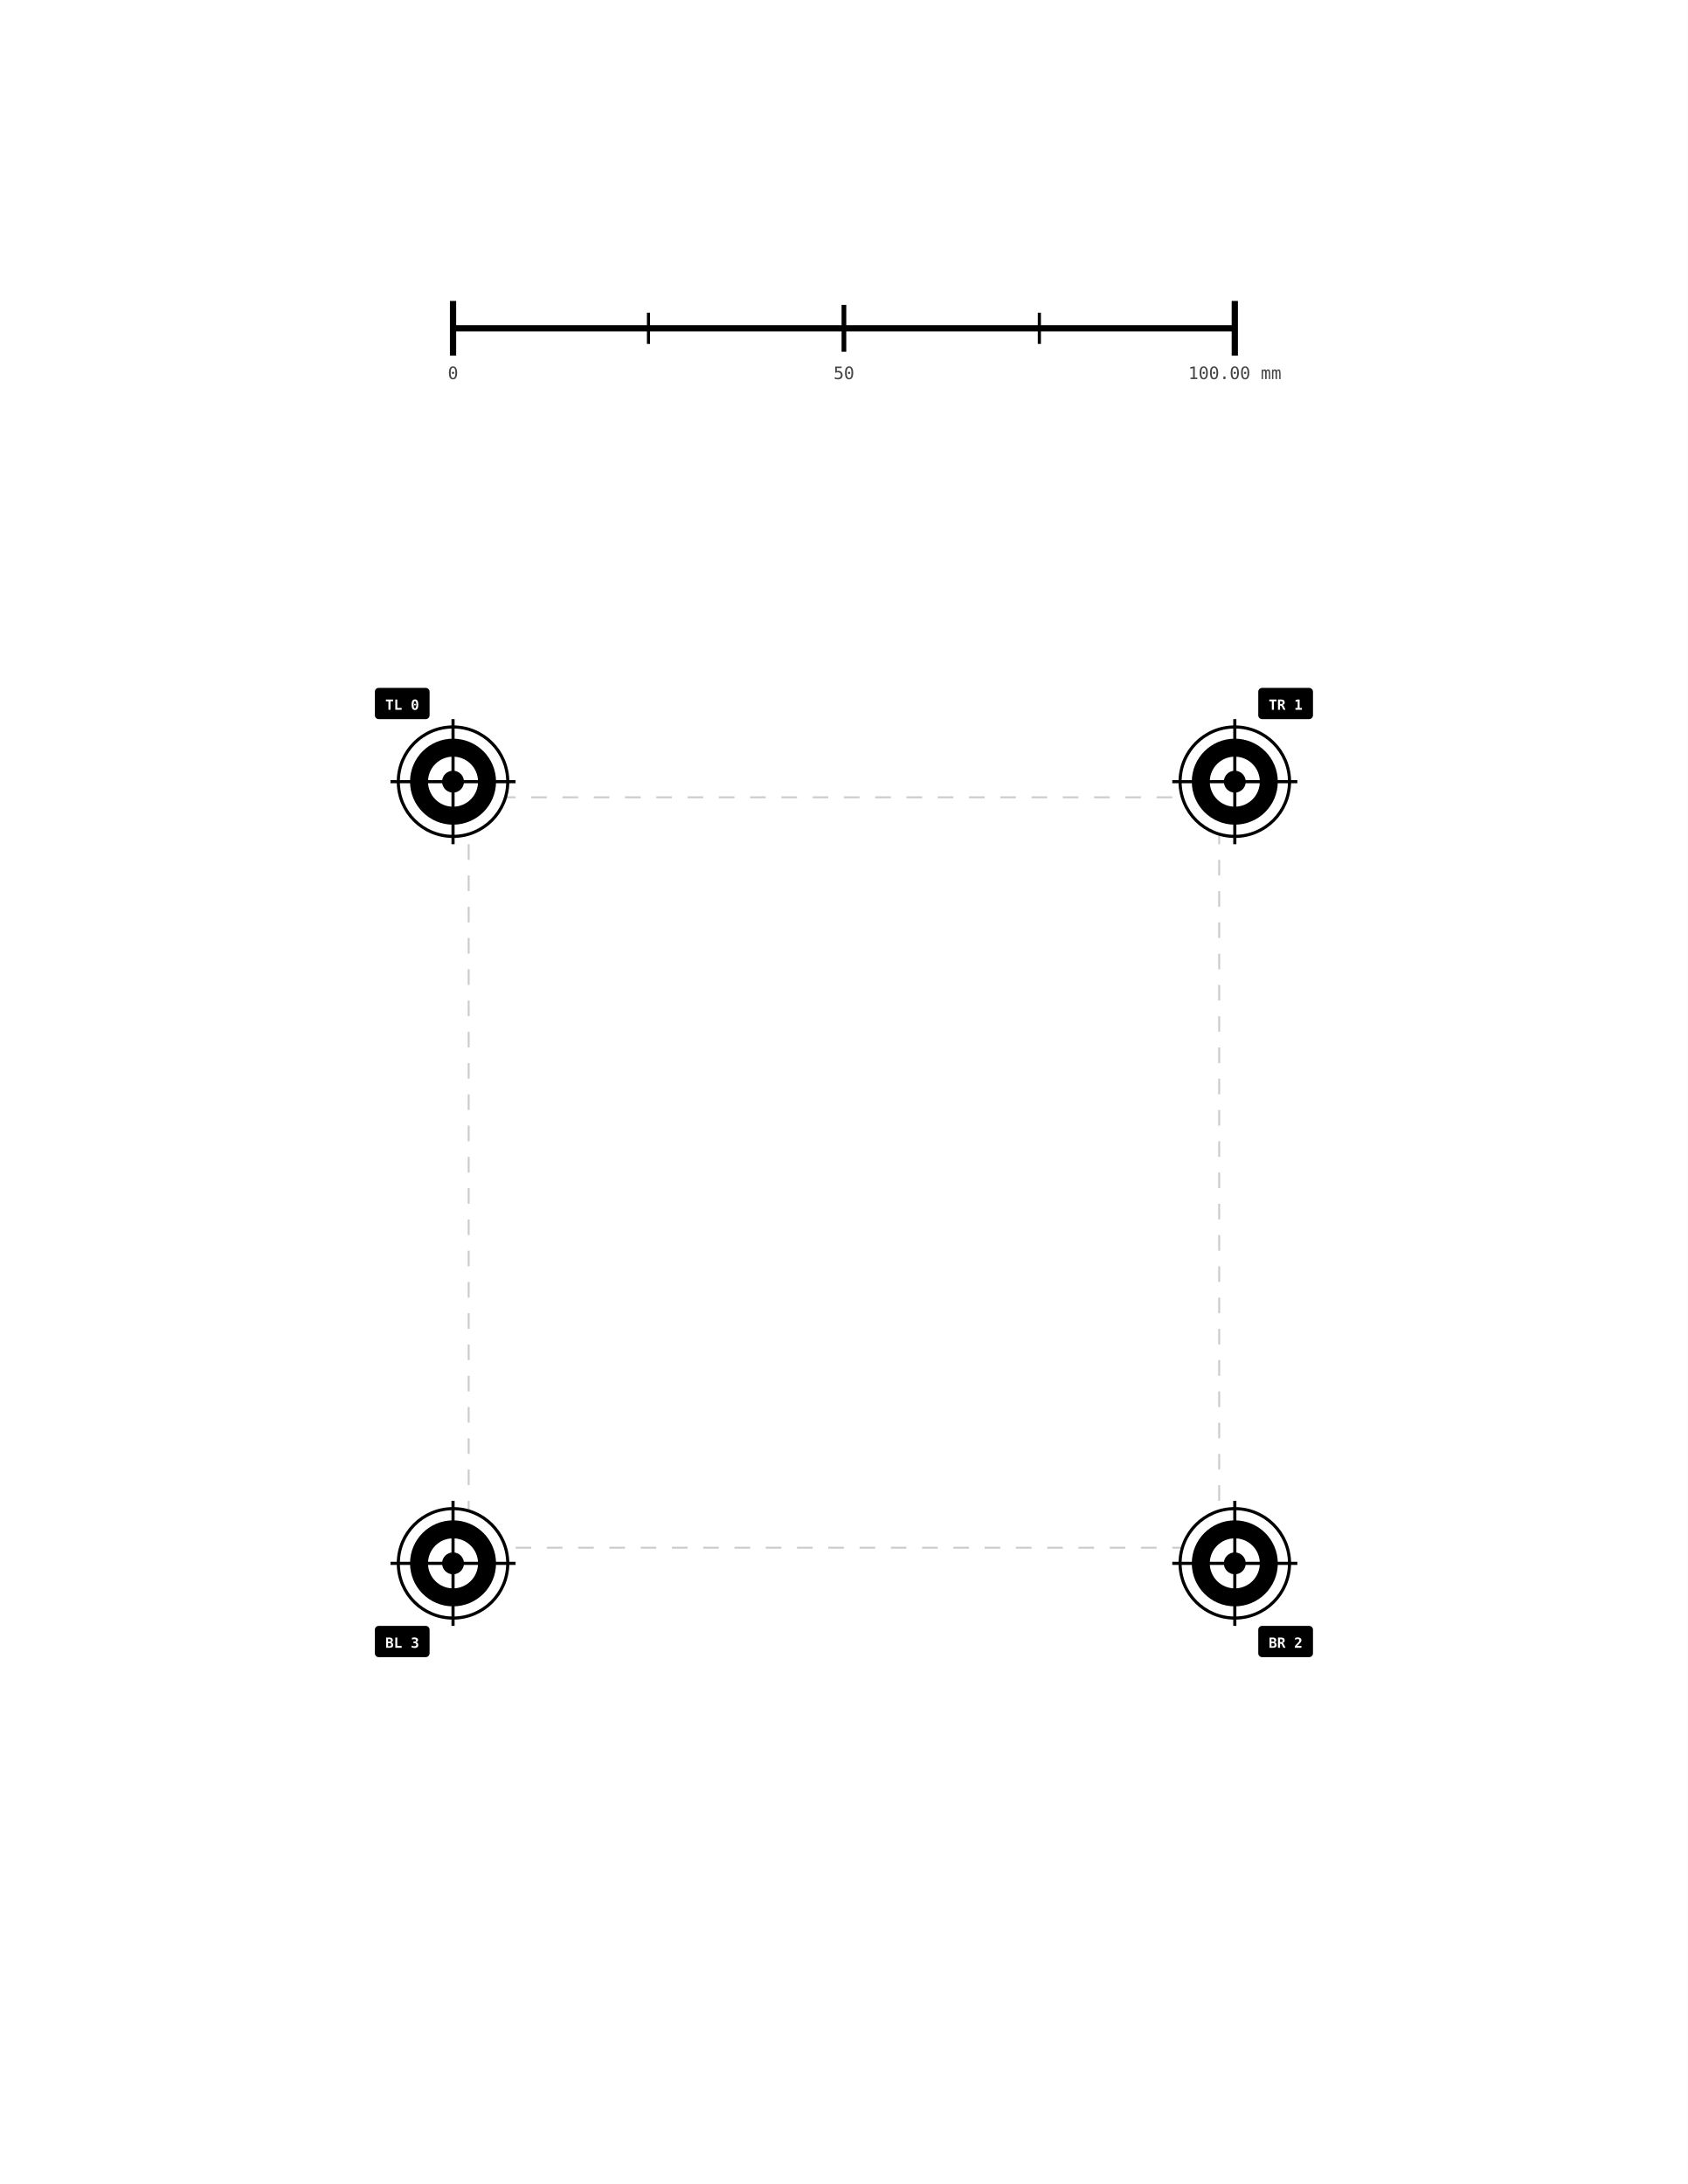
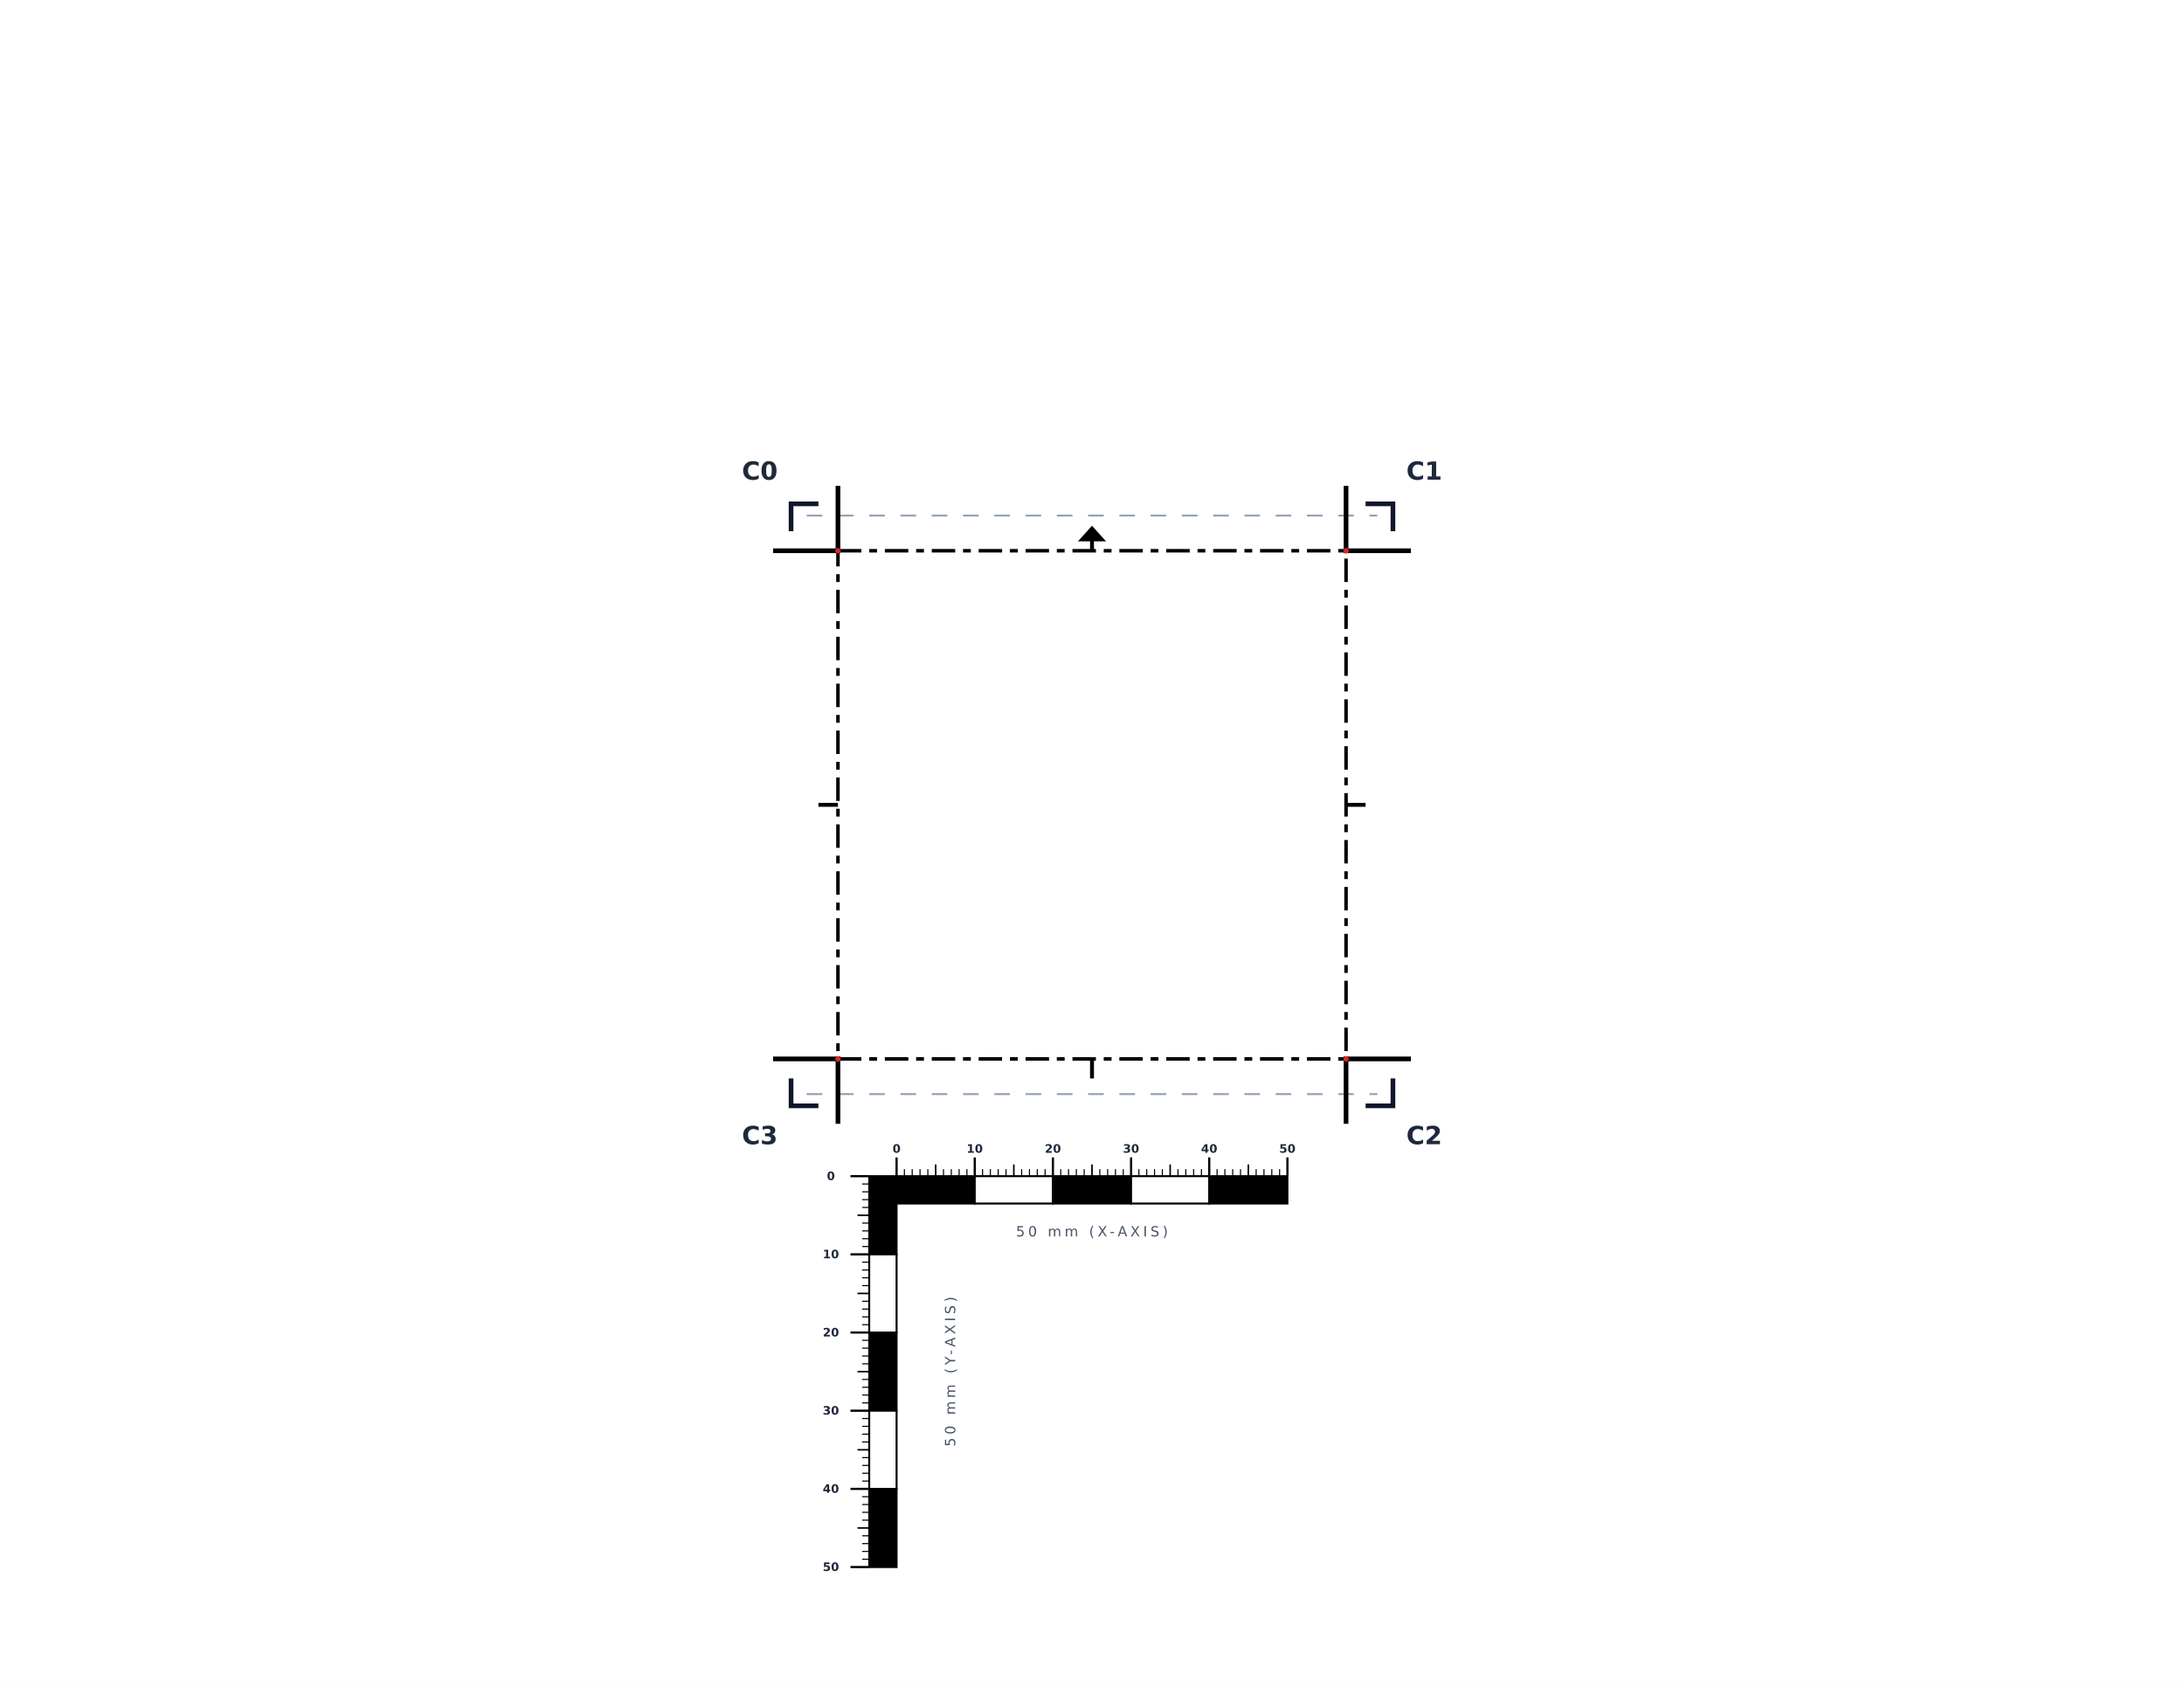
- <svg xmlns="http://www.w3.org/2000/svg" width="8.5in" height="11in" viewBox="0 0 215.9 279.4">
+ <svg xmlns="http://www.w3.org/2000/svg" viewBox="0 0 279.40 215.90" width="279.40mm" height="215.90mm">
  <defs>
    <style>
-       .sheet-bg { fill: #ffffff; }
-       /* Pure White Staging Box Guide */
-       .staging-arena { fill: #ffffff; stroke: #cccccc; stroke-width: 0.25; stroke-dasharray: 2 2; }
-       
-       /* High-Contrast Fiducials */
-       .fiducial-disc { fill: #000000; }
-       .fiducial-cross { stroke: #000000; stroke-width: 0.4; }
-       .txt-dim { font-family: ui-monospace, monospace; font-size: 2.2px; fill: #444444; }
-       .txt-badge { font-family: ui-monospace, monospace; font-size: 1.8px; font-weight: bold; fill: #ffffff; }
+       .dashed-edge { stroke: #000000; stroke-width: 0.45; stroke-dasharray: 3.0, 1.0, 1.0, 1.0; fill: none; }
+       .sagitta-tick { stroke: #000000; stroke-width: 0.50; fill: none; }
+       .frame-guide { stroke: #64748b; stroke-width: 0.35; fill: none; stroke-dasharray: 4.0, 2.0; }
+       .frame-bracket { stroke: #0f172a; stroke-width: 0.60; fill: none; }
+       .horizon-line { stroke: #94a3b8; stroke-width: 0.25; stroke-dasharray: 2.0, 2.0; fill: none; }
+       .lbl { font-family: "DejaVu Sans", "Helvetica Neue", Arial, monospace; font-size: 3.2px; fill: #1e293b; font-weight: bold; text-anchor: middle; dominant-baseline: middle; }
+       .guide-txt { font-family: "DejaVu Sans", "Helvetica Neue", Arial, monospace; font-size: 1.6px; fill: #64748b; text-anchor: middle; }
+       .ruler-txt { font-family: "DejaVu Sans", "Helvetica Neue", Arial, monospace; font-size: 1.8px; fill: #475569; text-anchor: middle; letter-spacing: 0.4px; }
+       .ruler-num { font-family: "DejaVu Sans", "Helvetica Neue", Arial, monospace; font-size: 1.5px; fill: #1e293b; text-anchor: middle; font-weight: 600; }
    </style>
  </defs>
-   <rect width="215.9" height="279.4" class="sheet-bg" />
-   <g id="caliper" transform="translate(107.95, 42)">
-     <g transform="translate(-50, 0)">
-       <line x1="0" y1="0" x2="100" y2="0" stroke="#000000" stroke-width="0.8" />
-       <line x1="0" y1="-3.5" x2="0" y2="3.5" stroke="#000000" stroke-width="0.8" />
-       <line x1="25" y1="-2" x2="25" y2="2" stroke="#000000" stroke-width="0.4" />
-       <line x1="50" y1="-3" x2="50" y2="3" stroke="#000000" stroke-width="0.6" />
-       <line x1="75" y1="-2" x2="75" y2="2" stroke="#000000" stroke-width="0.4" />
-       <line x1="100" y1="-3.5" x2="100" y2="3.5" stroke="#000000" stroke-width="0.8" />
-       <text x="0" y="6.5" text-anchor="middle" class="txt-dim">0</text>
-       <text x="50" y="6.5" text-anchor="middle" class="txt-dim">50</text>
-       <text x="100" y="6.5" text-anchor="middle" class="txt-dim">100.00 mm</text>
-     </g>
-   </g>
-   <g id="optical-stage">
-     <rect x="59.95" y="102" width="96" height="96" class="staging-arena" />
-     <g id="fiducial-0" transform="translate(57.95, 100)">
-       <circle cx="0" cy="0" r="7.0" fill="#ffffff" stroke="#000000" stroke-width="0.4" />
-       <circle cx="0" cy="0" r="5.5" class="fiducial-disc" />
-       <circle cx="0" cy="0" r="3.2" fill="#ffffff" />
-       <circle cx="0" cy="0" r="1.4" class="fiducial-disc" />
-       <line x1="-8" y1="0" x2="8" y2="0" class="fiducial-cross" />
-       <line x1="0" y1="-8" x2="0" y2="8" class="fiducial-cross" />
-       <rect x="-10" y="-12" width="7" height="4" fill="#000000" rx="0.5" />
-       <text x="-6.5" y="-9.2" text-anchor="middle" class="txt-badge">TL 0</text>
-     </g>
-     <g id="fiducial-1" transform="translate(157.95, 100)">
-       <circle cx="0" cy="0" r="7.0" fill="#ffffff" stroke="#000000" stroke-width="0.4" />
-       <circle cx="0" cy="0" r="5.5" class="fiducial-disc" />
-       <circle cx="0" cy="0" r="3.2" fill="#ffffff" />
-       <circle cx="0" cy="0" r="1.4" class="fiducial-disc" />
-       <line x1="-8" y1="0" x2="8" y2="0" class="fiducial-cross" />
-       <line x1="0" y1="-8" x2="0" y2="8" class="fiducial-cross" />
-       <rect x="3" y="-12" width="7" height="4" fill="#000000" rx="0.5" />
-       <text x="6.5" y="-9.2" text-anchor="middle" class="txt-badge">TR 1</text>
-     </g>
-     <g id="fiducial-2" transform="translate(157.95, 200)">
-       <circle cx="0" cy="0" r="7.0" fill="#ffffff" stroke="#000000" stroke-width="0.4" />
-       <circle cx="0" cy="0" r="5.5" class="fiducial-disc" />
-       <circle cx="0" cy="0" r="3.2" fill="#ffffff" />
-       <circle cx="0" cy="0" r="1.4" class="fiducial-disc" />
-       <line x1="-8" y1="0" x2="8" y2="0" class="fiducial-cross" />
-       <line x1="0" y1="-8" x2="0" y2="8" class="fiducial-cross" />
-       <rect x="3" y="8" width="7" height="4" fill="#000000" rx="0.5" />
-       <text x="6.5" y="10.8" text-anchor="middle" class="txt-badge">BR 2</text>
-     </g>
-     <g id="fiducial-3" transform="translate(57.95, 200)">
-       <circle cx="0" cy="0" r="7.0" fill="#ffffff" stroke="#000000" stroke-width="0.4" />
-       <circle cx="0" cy="0" r="5.5" class="fiducial-disc" />
-       <circle cx="0" cy="0" r="3.2" fill="#ffffff" />
-       <circle cx="0" cy="0" r="1.4" class="fiducial-disc" />
-       <line x1="-8" y1="0" x2="8" y2="0" class="fiducial-cross" />
-       <line x1="0" y1="-8" x2="0" y2="8" class="fiducial-cross" />
-       <rect x="-10" y="8" width="7" height="4" fill="#000000" rx="0.5" />
-       <text x="-6.5" y="10.8" text-anchor="middle" class="txt-badge">BL 3</text>
-     </g>
-   </g>
+   <rect x="0" y="0" width="279.40" height="215.90" fill="#ffffff" />
+   <path d="M 101.20 67.95 L 101.20 64.45 L 104.70 64.45" class="frame-bracket" />
+   <path d="M 174.70 64.45 L 178.20 64.45 L 178.20 67.95" class="frame-bracket" />
+   <path d="M 178.20 137.95 L 178.20 141.45 L 174.70 141.45" class="frame-bracket" />
+   <path d="M 104.70 141.45 L 101.20 141.45 L 101.20 137.95" class="frame-bracket" />
+   <line x1="103.20" y1="65.95" x2="176.20" y2="65.95" class="horizon-line" />
+   <line x1="103.20" y1="139.95" x2="176.20" y2="139.95" class="horizon-line" />
+   <path d="M 139.7 67.25 L 137.90 69.25 L 141.50 69.25 Z" fill="#000000" />
+   <rect x="107.20" y="70.45" width="65.00" height="65.00" class="dashed-edge" />
+   <line x1="139.70" y1="70.45" x2="139.70" y2="67.95" class="sagitta-tick" />
+   <line x1="139.70" y1="135.45" x2="139.70" y2="137.95" class="sagitta-tick" />
+   <line x1="107.20" y1="102.95" x2="104.70" y2="102.95" class="sagitta-tick" />
+   <line x1="172.20" y1="102.95" x2="174.70" y2="102.95" class="sagitta-tick" />
+   <line x1="107.20" y1="70.45" x2="99.20" y2="70.45" stroke="#000000" stroke-width="0.60" stroke-linecap="square" />
+   <line x1="107.20" y1="70.45" x2="107.20" y2="62.45" stroke="#000000" stroke-width="0.60" stroke-linecap="square" />
+   <circle cx="107.20" cy="70.45" r="0.35" fill="#dc2626" />
+   <text x="97.20" y="60.45" class="lbl">C0</text>
+   <line x1="172.20" y1="70.45" x2="180.20" y2="70.45" stroke="#000000" stroke-width="0.60" stroke-linecap="square" />
+   <line x1="172.20" y1="70.45" x2="172.20" y2="62.45" stroke="#000000" stroke-width="0.60" stroke-linecap="square" />
+   <circle cx="172.20" cy="70.45" r="0.35" fill="#dc2626" />
+   <text x="182.20" y="60.45" class="lbl">C1</text>
+   <line x1="172.20" y1="135.45" x2="180.20" y2="135.45" stroke="#000000" stroke-width="0.60" stroke-linecap="square" />
+   <line x1="172.20" y1="135.45" x2="172.20" y2="143.45" stroke="#000000" stroke-width="0.60" stroke-linecap="square" />
+   <circle cx="172.20" cy="135.45" r="0.35" fill="#dc2626" />
+   <text x="182.20" y="145.45" class="lbl">C2</text>
+   <line x1="107.20" y1="135.45" x2="99.20" y2="135.45" stroke="#000000" stroke-width="0.60" stroke-linecap="square" />
+   <line x1="107.20" y1="135.45" x2="107.20" y2="143.45" stroke="#000000" stroke-width="0.60" stroke-linecap="square" />
+   <circle cx="107.20" cy="135.45" r="0.35" fill="#dc2626" />
+   <text x="97.20" y="145.45" class="lbl">C3</text>
+   <rect x="114.70" y="150.45" width="10.00" height="3.50" fill="#000000" stroke="#000000" stroke-width="0.25" />
+   <rect x="124.70" y="150.45" width="10.00" height="3.50" fill="#ffffff" stroke="#000000" stroke-width="0.25" />
+   <rect x="134.70" y="150.45" width="10.00" height="3.50" fill="#000000" stroke="#000000" stroke-width="0.25" />
+   <rect x="144.70" y="150.45" width="10.00" height="3.50" fill="#ffffff" stroke="#000000" stroke-width="0.25" />
+   <rect x="154.70" y="150.45" width="10.00" height="3.50" fill="#000000" stroke="#000000" stroke-width="0.25" />
+   <text x="114.70" y="147.45" class="ruler-num">0</text>
+   <line x1="114.70" y1="150.45" x2="114.70" y2="148.05" stroke="#000000" stroke-width="0.28" />
+   <line x1="115.70" y1="150.45" x2="115.70" y2="149.55" stroke="#000000" stroke-width="0.14" />
+   <line x1="116.70" y1="150.45" x2="116.70" y2="149.55" stroke="#000000" stroke-width="0.14" />
+   <line x1="117.70" y1="150.45" x2="117.70" y2="149.55" stroke="#000000" stroke-width="0.14" />
+   <line x1="118.70" y1="150.45" x2="118.70" y2="149.55" stroke="#000000" stroke-width="0.14" />
+   <line x1="119.70" y1="150.45" x2="119.70" y2="148.95" stroke="#000000" stroke-width="0.20" />
+   <line x1="120.70" y1="150.45" x2="120.70" y2="149.55" stroke="#000000" stroke-width="0.14" />
+   <line x1="121.70" y1="150.45" x2="121.70" y2="149.55" stroke="#000000" stroke-width="0.14" />
+   <line x1="122.70" y1="150.45" x2="122.70" y2="149.55" stroke="#000000" stroke-width="0.14" />
+   <line x1="123.70" y1="150.45" x2="123.70" y2="149.55" stroke="#000000" stroke-width="0.14" />
+   <text x="124.70" y="147.45" class="ruler-num">10</text>
+   <line x1="124.70" y1="150.45" x2="124.70" y2="148.05" stroke="#000000" stroke-width="0.28" />
+   <line x1="125.70" y1="150.45" x2="125.70" y2="149.55" stroke="#000000" stroke-width="0.14" />
+   <line x1="126.70" y1="150.45" x2="126.70" y2="149.55" stroke="#000000" stroke-width="0.14" />
+   <line x1="127.70" y1="150.45" x2="127.70" y2="149.55" stroke="#000000" stroke-width="0.14" />
+   <line x1="128.70" y1="150.45" x2="128.70" y2="149.55" stroke="#000000" stroke-width="0.14" />
+   <line x1="129.70" y1="150.45" x2="129.70" y2="148.95" stroke="#000000" stroke-width="0.20" />
+   <line x1="130.70" y1="150.45" x2="130.70" y2="149.55" stroke="#000000" stroke-width="0.14" />
+   <line x1="131.70" y1="150.45" x2="131.70" y2="149.55" stroke="#000000" stroke-width="0.14" />
+   <line x1="132.70" y1="150.45" x2="132.70" y2="149.55" stroke="#000000" stroke-width="0.14" />
+   <line x1="133.70" y1="150.45" x2="133.70" y2="149.55" stroke="#000000" stroke-width="0.14" />
+   <text x="134.70" y="147.45" class="ruler-num">20</text>
+   <line x1="134.70" y1="150.45" x2="134.70" y2="148.05" stroke="#000000" stroke-width="0.28" />
+   <line x1="135.70" y1="150.45" x2="135.70" y2="149.55" stroke="#000000" stroke-width="0.14" />
+   <line x1="136.70" y1="150.45" x2="136.70" y2="149.55" stroke="#000000" stroke-width="0.14" />
+   <line x1="137.70" y1="150.45" x2="137.70" y2="149.55" stroke="#000000" stroke-width="0.14" />
+   <line x1="138.70" y1="150.45" x2="138.70" y2="149.55" stroke="#000000" stroke-width="0.14" />
+   <line x1="139.70" y1="150.45" x2="139.70" y2="148.95" stroke="#000000" stroke-width="0.20" />
+   <line x1="140.70" y1="150.45" x2="140.70" y2="149.55" stroke="#000000" stroke-width="0.14" />
+   <line x1="141.70" y1="150.45" x2="141.70" y2="149.55" stroke="#000000" stroke-width="0.14" />
+   <line x1="142.70" y1="150.45" x2="142.70" y2="149.55" stroke="#000000" stroke-width="0.14" />
+   <line x1="143.70" y1="150.45" x2="143.70" y2="149.55" stroke="#000000" stroke-width="0.14" />
+   <text x="144.70" y="147.45" class="ruler-num">30</text>
+   <line x1="144.70" y1="150.45" x2="144.70" y2="148.05" stroke="#000000" stroke-width="0.28" />
+   <line x1="145.70" y1="150.45" x2="145.70" y2="149.55" stroke="#000000" stroke-width="0.14" />
+   <line x1="146.70" y1="150.45" x2="146.70" y2="149.55" stroke="#000000" stroke-width="0.14" />
+   <line x1="147.70" y1="150.45" x2="147.70" y2="149.55" stroke="#000000" stroke-width="0.14" />
+   <line x1="148.70" y1="150.45" x2="148.70" y2="149.55" stroke="#000000" stroke-width="0.14" />
+   <line x1="149.70" y1="150.45" x2="149.70" y2="148.95" stroke="#000000" stroke-width="0.20" />
+   <line x1="150.70" y1="150.45" x2="150.70" y2="149.55" stroke="#000000" stroke-width="0.14" />
+   <line x1="151.70" y1="150.45" x2="151.70" y2="149.55" stroke="#000000" stroke-width="0.14" />
+   <line x1="152.70" y1="150.45" x2="152.70" y2="149.55" stroke="#000000" stroke-width="0.14" />
+   <line x1="153.70" y1="150.45" x2="153.70" y2="149.55" stroke="#000000" stroke-width="0.14" />
+   <text x="154.70" y="147.45" class="ruler-num">40</text>
+   <line x1="154.70" y1="150.45" x2="154.70" y2="148.05" stroke="#000000" stroke-width="0.28" />
+   <line x1="155.70" y1="150.45" x2="155.70" y2="149.55" stroke="#000000" stroke-width="0.14" />
+   <line x1="156.70" y1="150.45" x2="156.70" y2="149.55" stroke="#000000" stroke-width="0.14" />
+   <line x1="157.70" y1="150.45" x2="157.70" y2="149.55" stroke="#000000" stroke-width="0.14" />
+   <line x1="158.70" y1="150.45" x2="158.70" y2="149.55" stroke="#000000" stroke-width="0.14" />
+   <line x1="159.70" y1="150.45" x2="159.70" y2="148.95" stroke="#000000" stroke-width="0.20" />
+   <line x1="160.70" y1="150.45" x2="160.70" y2="149.55" stroke="#000000" stroke-width="0.14" />
+   <line x1="161.70" y1="150.45" x2="161.70" y2="149.55" stroke="#000000" stroke-width="0.14" />
+   <line x1="162.70" y1="150.45" x2="162.70" y2="149.55" stroke="#000000" stroke-width="0.14" />
+   <line x1="163.70" y1="150.45" x2="163.70" y2="149.55" stroke="#000000" stroke-width="0.14" />
+   <text x="164.70" y="147.45" class="ruler-num">50</text>
+   <line x1="164.70" y1="150.45" x2="164.70" y2="148.05" stroke="#000000" stroke-width="0.28" />
+   <rect x="111.20" y="150.45" width="3.50" height="10.00" fill="#000000" stroke="#000000" stroke-width="0.25" />
+   <rect x="111.20" y="160.45" width="3.50" height="10.00" fill="#ffffff" stroke="#000000" stroke-width="0.25" />
+   <rect x="111.20" y="170.45" width="3.50" height="10.00" fill="#000000" stroke="#000000" stroke-width="0.25" />
+   <rect x="111.20" y="180.45" width="3.50" height="10.00" fill="#ffffff" stroke="#000000" stroke-width="0.25" />
+   <rect x="111.20" y="190.45" width="3.50" height="10.00" fill="#000000" stroke="#000000" stroke-width="0.25" />
+   <text x="106.30" y="150.95" class="ruler-num">0</text>
+   <line x1="111.20" y1="150.45" x2="108.80" y2="150.45" stroke="#000000" stroke-width="0.28" />
+   <line x1="111.20" y1="151.45" x2="110.30" y2="151.45" stroke="#000000" stroke-width="0.14" />
+   <line x1="111.20" y1="152.45" x2="110.30" y2="152.45" stroke="#000000" stroke-width="0.14" />
+   <line x1="111.20" y1="153.45" x2="110.30" y2="153.45" stroke="#000000" stroke-width="0.14" />
+   <line x1="111.20" y1="154.45" x2="110.30" y2="154.45" stroke="#000000" stroke-width="0.14" />
+   <line x1="111.20" y1="155.45" x2="109.70" y2="155.45" stroke="#000000" stroke-width="0.20" />
+   <line x1="111.20" y1="156.45" x2="110.30" y2="156.45" stroke="#000000" stroke-width="0.14" />
+   <line x1="111.20" y1="157.45" x2="110.30" y2="157.45" stroke="#000000" stroke-width="0.14" />
+   <line x1="111.20" y1="158.45" x2="110.30" y2="158.45" stroke="#000000" stroke-width="0.14" />
+   <line x1="111.20" y1="159.45" x2="110.30" y2="159.45" stroke="#000000" stroke-width="0.14" />
+   <text x="106.30" y="160.95" class="ruler-num">10</text>
+   <line x1="111.20" y1="160.45" x2="108.80" y2="160.45" stroke="#000000" stroke-width="0.28" />
+   <line x1="111.20" y1="161.45" x2="110.30" y2="161.45" stroke="#000000" stroke-width="0.14" />
+   <line x1="111.20" y1="162.45" x2="110.30" y2="162.45" stroke="#000000" stroke-width="0.14" />
+   <line x1="111.20" y1="163.45" x2="110.30" y2="163.45" stroke="#000000" stroke-width="0.14" />
+   <line x1="111.20" y1="164.45" x2="110.30" y2="164.45" stroke="#000000" stroke-width="0.14" />
+   <line x1="111.20" y1="165.45" x2="109.70" y2="165.45" stroke="#000000" stroke-width="0.20" />
+   <line x1="111.20" y1="166.45" x2="110.30" y2="166.45" stroke="#000000" stroke-width="0.14" />
+   <line x1="111.20" y1="167.45" x2="110.30" y2="167.45" stroke="#000000" stroke-width="0.14" />
+   <line x1="111.20" y1="168.45" x2="110.30" y2="168.45" stroke="#000000" stroke-width="0.14" />
+   <line x1="111.20" y1="169.45" x2="110.30" y2="169.45" stroke="#000000" stroke-width="0.14" />
+   <text x="106.30" y="170.95" class="ruler-num">20</text>
+   <line x1="111.20" y1="170.45" x2="108.80" y2="170.45" stroke="#000000" stroke-width="0.28" />
+   <line x1="111.20" y1="171.45" x2="110.30" y2="171.45" stroke="#000000" stroke-width="0.14" />
+   <line x1="111.20" y1="172.45" x2="110.30" y2="172.45" stroke="#000000" stroke-width="0.14" />
+   <line x1="111.20" y1="173.45" x2="110.30" y2="173.45" stroke="#000000" stroke-width="0.14" />
+   <line x1="111.20" y1="174.45" x2="110.30" y2="174.45" stroke="#000000" stroke-width="0.14" />
+   <line x1="111.20" y1="175.45" x2="109.70" y2="175.45" stroke="#000000" stroke-width="0.20" />
+   <line x1="111.20" y1="176.45" x2="110.30" y2="176.45" stroke="#000000" stroke-width="0.14" />
+   <line x1="111.20" y1="177.45" x2="110.30" y2="177.45" stroke="#000000" stroke-width="0.14" />
+   <line x1="111.20" y1="178.45" x2="110.30" y2="178.45" stroke="#000000" stroke-width="0.14" />
+   <line x1="111.20" y1="179.45" x2="110.30" y2="179.45" stroke="#000000" stroke-width="0.14" />
+   <text x="106.30" y="180.95" class="ruler-num">30</text>
+   <line x1="111.20" y1="180.45" x2="108.80" y2="180.45" stroke="#000000" stroke-width="0.28" />
+   <line x1="111.20" y1="181.45" x2="110.30" y2="181.45" stroke="#000000" stroke-width="0.14" />
+   <line x1="111.20" y1="182.45" x2="110.30" y2="182.45" stroke="#000000" stroke-width="0.14" />
+   <line x1="111.20" y1="183.45" x2="110.30" y2="183.45" stroke="#000000" stroke-width="0.14" />
+   <line x1="111.20" y1="184.45" x2="110.30" y2="184.45" stroke="#000000" stroke-width="0.14" />
+   <line x1="111.20" y1="185.45" x2="109.70" y2="185.45" stroke="#000000" stroke-width="0.20" />
+   <line x1="111.20" y1="186.45" x2="110.30" y2="186.45" stroke="#000000" stroke-width="0.14" />
+   <line x1="111.20" y1="187.45" x2="110.30" y2="187.45" stroke="#000000" stroke-width="0.14" />
+   <line x1="111.20" y1="188.45" x2="110.30" y2="188.45" stroke="#000000" stroke-width="0.14" />
+   <line x1="111.20" y1="189.45" x2="110.30" y2="189.45" stroke="#000000" stroke-width="0.14" />
+   <text x="106.30" y="190.95" class="ruler-num">40</text>
+   <line x1="111.20" y1="190.45" x2="108.80" y2="190.45" stroke="#000000" stroke-width="0.28" />
+   <line x1="111.20" y1="191.45" x2="110.30" y2="191.45" stroke="#000000" stroke-width="0.14" />
+   <line x1="111.20" y1="192.45" x2="110.30" y2="192.45" stroke="#000000" stroke-width="0.14" />
+   <line x1="111.20" y1="193.45" x2="110.30" y2="193.45" stroke="#000000" stroke-width="0.14" />
+   <line x1="111.20" y1="194.45" x2="110.30" y2="194.45" stroke="#000000" stroke-width="0.14" />
+   <line x1="111.20" y1="195.45" x2="109.70" y2="195.45" stroke="#000000" stroke-width="0.20" />
+   <line x1="111.20" y1="196.45" x2="110.30" y2="196.45" stroke="#000000" stroke-width="0.14" />
+   <line x1="111.20" y1="197.45" x2="110.30" y2="197.45" stroke="#000000" stroke-width="0.14" />
+   <line x1="111.20" y1="198.45" x2="110.30" y2="198.45" stroke="#000000" stroke-width="0.14" />
+   <line x1="111.20" y1="199.45" x2="110.30" y2="199.45" stroke="#000000" stroke-width="0.14" />
+   <text x="106.30" y="200.95" class="ruler-num">50</text>
+   <line x1="111.20" y1="200.45" x2="108.80" y2="200.45" stroke="#000000" stroke-width="0.28" />
+   <text x="139.70" y="158.15" class="ruler-txt">50 mm (X-AXIS)</text>
+   <text x="122.20" y="175.45" class="ruler-txt" transform="rotate(-90 122.20 175.45)">50 mm (Y-AXIS)</text>
</svg>
